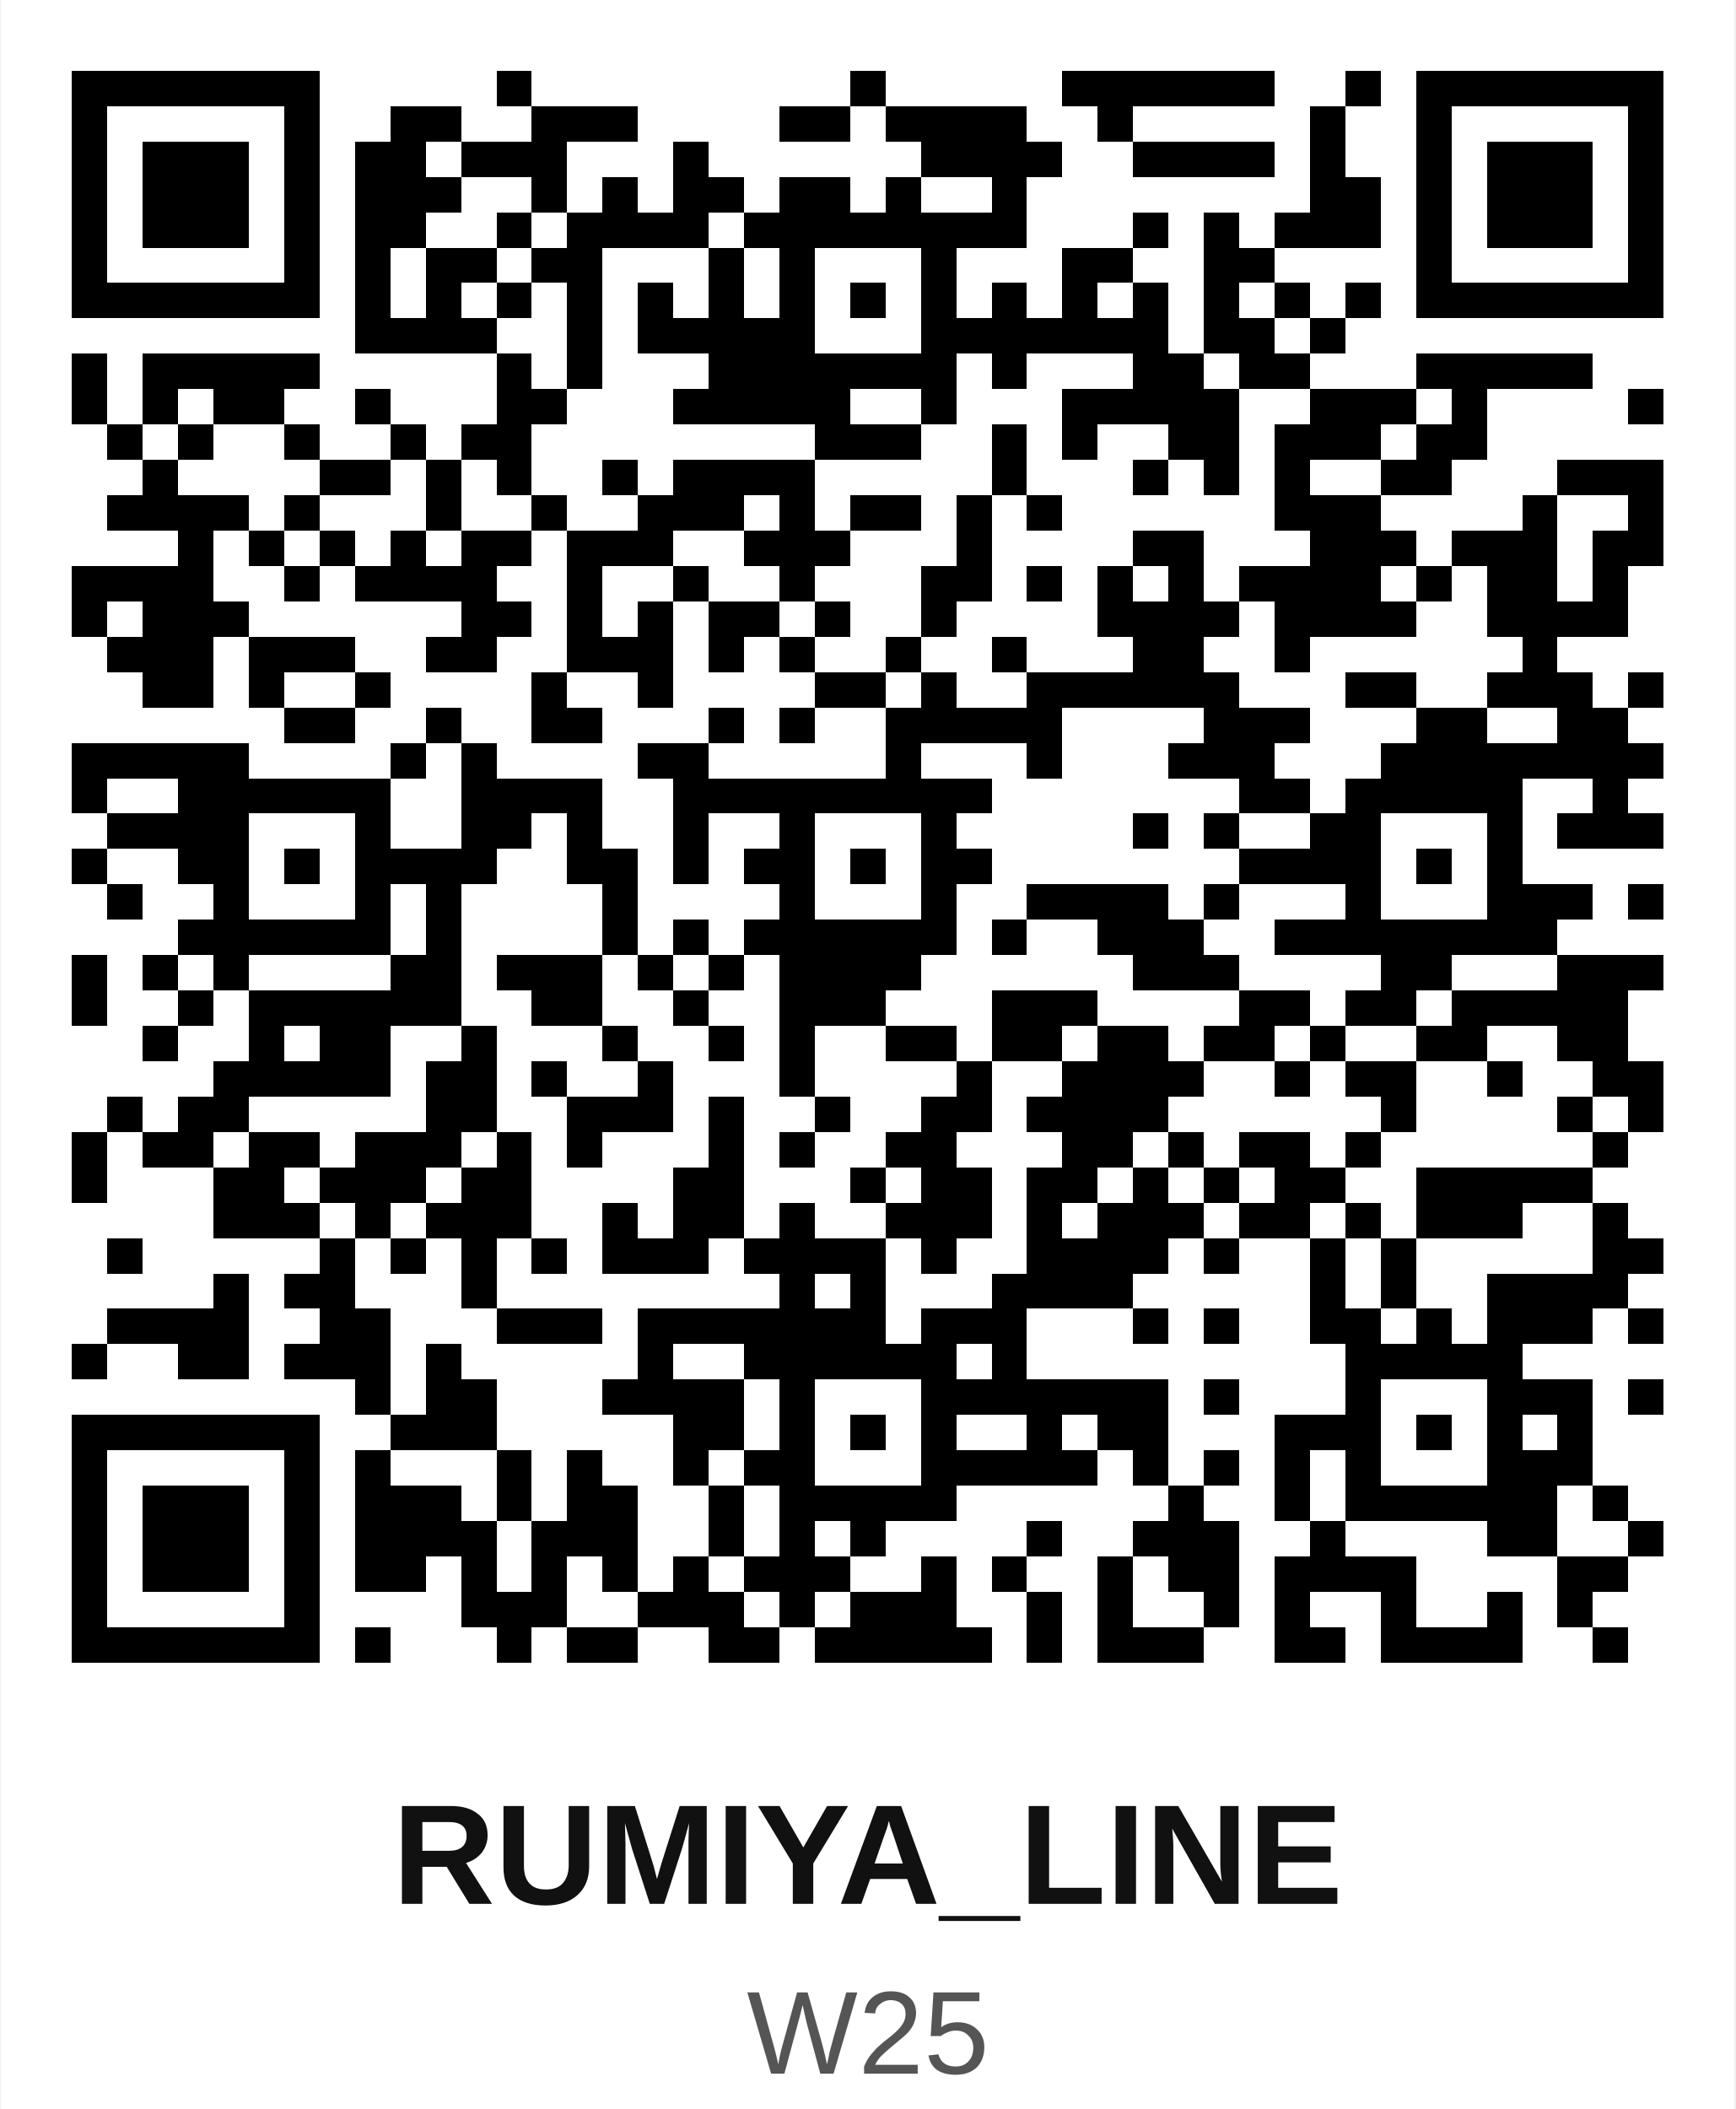
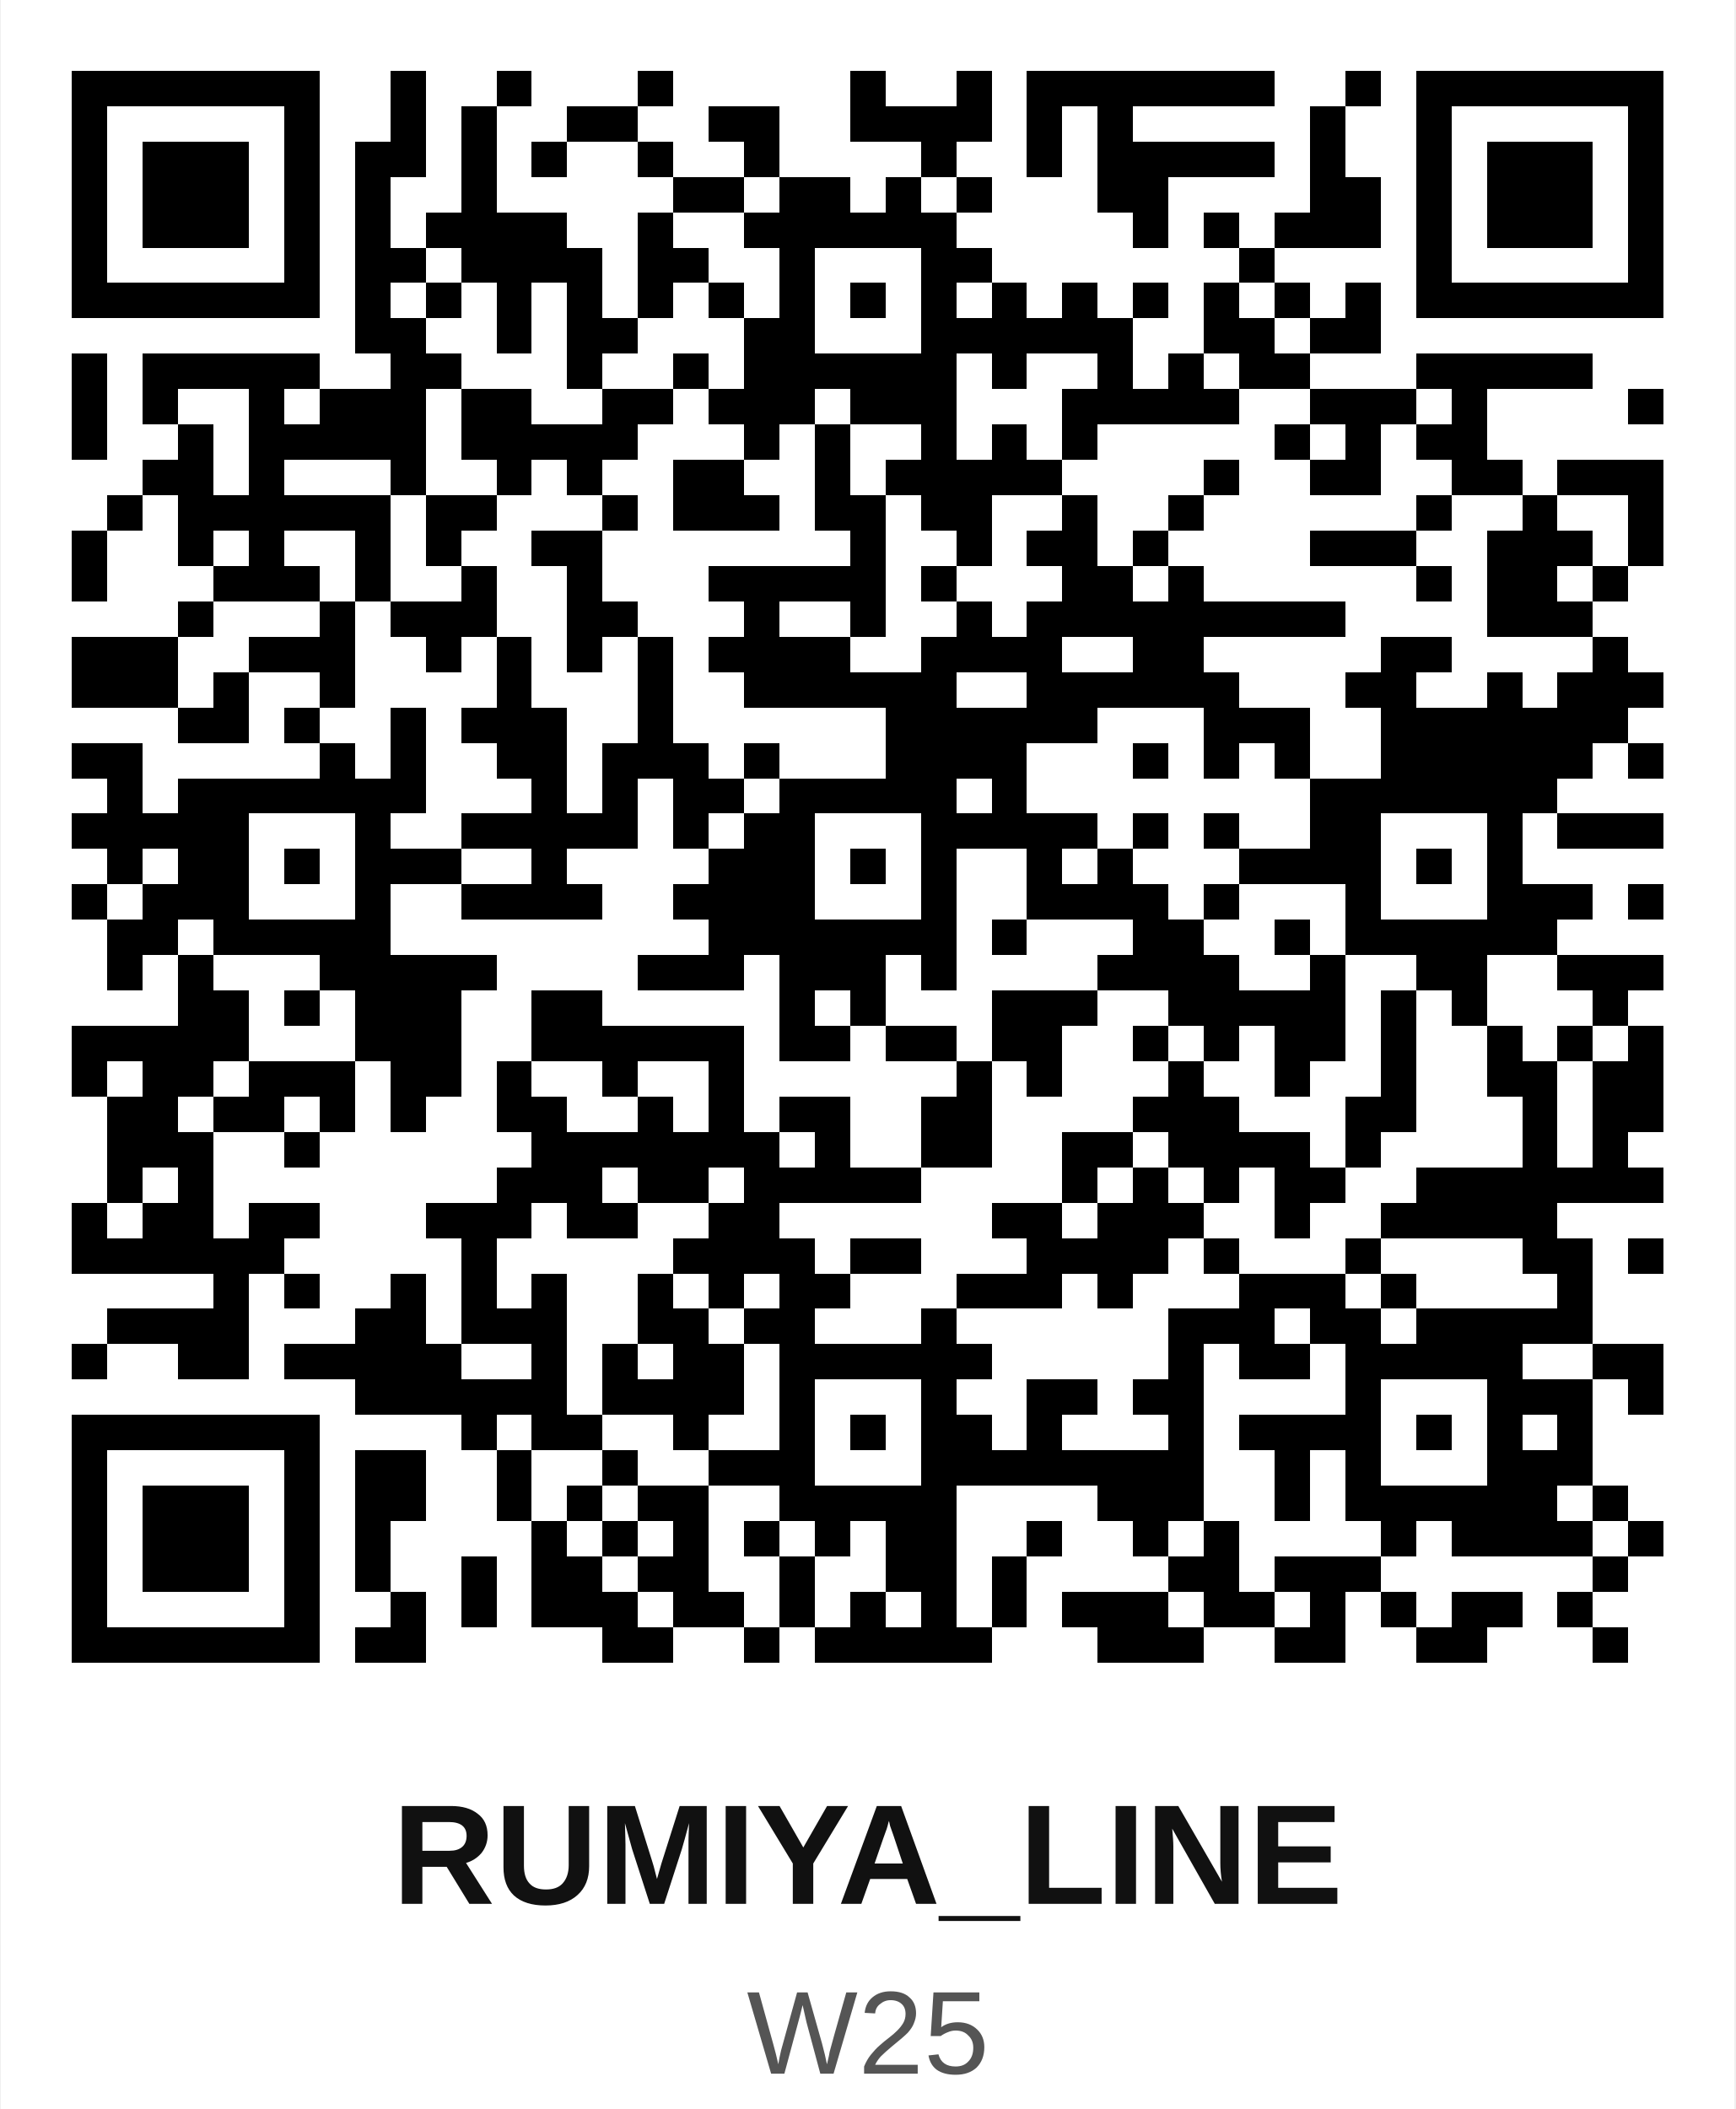
<svg xmlns="http://www.w3.org/2000/svg" width="200" height="243" viewBox="0 0 49.00 59.62" shape-rendering="crispEdges">
  <path fill="#ffffff" d="M0 0h49v49H0z" />
-   <path stroke="#000000" d="M2 2.5h7m5 0h1m9 0h1m5 0h6m2 0h1m1 0h7M2 3.5h1m5 0h1m2 0h2m2 0h3m4 0h2m1 0h4m2 0h1m5 0h1m2 0h1m5 0h1M2 4.5h1m1 0h3m1 0h1m1 0h2m1 0h3m3 0h1m6 0h4m2 0h4m1 0h1m2 0h1m1 0h3m1 0h1M2 5.5h1m1 0h3m1 0h1m1 0h3m2 0h1m1 0h1m1 0h2m1 0h2m1 0h1m2 0h1m8 0h2m1 0h1m1 0h3m1 0h1M2 6.5h1m1 0h3m1 0h1m1 0h2m2 0h1m1 0h4m1 0h8m3 0h1m1 0h1m1 0h3m1 0h1m1 0h3m1 0h1M2 7.5h1m5 0h1m1 0h1m1 0h2m1 0h2m3 0h1m1 0h1m3 0h1m3 0h2m2 0h2m4 0h1m5 0h1M2 8.5h7m1 0h1m1 0h1m1 0h1m1 0h1m1 0h1m1 0h1m1 0h1m1 0h1m1 0h1m1 0h1m1 0h1m1 0h1m1 0h1m1 0h1m1 0h1m1 0h7M10 9.5h4m2 0h1m1 0h5m3 0h7m1 0h2m1 0h1M2 10.5h1m1 0h5m5 0h1m1 0h1m3 0h7m1 0h1m3 0h2m1 0h2m3 0h5M2 11.5h1m1 0h1m1 0h2m2 0h1m3 0h2m3 0h5m2 0h1m3 0h5m2 0h3m1 0h1m4 0h1M3 12.5h1m1 0h1m2 0h1m2 0h1m1 0h2m8 0h3m2 0h1m1 0h1m2 0h2m1 0h3m1 0h2M4 13.5h1m4 0h2m1 0h1m1 0h1m2 0h1m1 0h4m5 0h1m3 0h1m1 0h1m1 0h1m2 0h2m3 0h3M3 14.5h4m1 0h1m3 0h1m2 0h1m2 0h3m1 0h1m1 0h2m1 0h1m1 0h1m6 0h3m4 0h1m2 0h1M5 15.5h1m1 0h1m1 0h1m1 0h1m1 0h2m1 0h3m2 0h3m3 0h1m4 0h2m3 0h3m1 0h3m1 0h2M2 16.5h4m2 0h1m1 0h4m2 0h1m2 0h1m2 0h1m3 0h2m1 0h1m1 0h1m1 0h1m1 0h4m1 0h1m1 0h2m1 0h1M2 17.5h1m1 0h3m6 0h2m1 0h1m1 0h1m1 0h2m1 0h1m2 0h1m4 0h4m1 0h4m2 0h4M3 18.5h3m1 0h3m2 0h2m2 0h3m1 0h1m1 0h1m2 0h1m2 0h1m3 0h2m2 0h1m6 0h1M4 19.5h2m1 0h1m2 0h1m4 0h1m2 0h1m4 0h2m1 0h1m2 0h6m3 0h2m2 0h3m1 0h1M8 20.5h2m2 0h1m2 0h2m3 0h1m1 0h1m2 0h5m4 0h3m3 0h2m2 0h2M2 21.5h5m4 0h1m1 0h1m4 0h2m5 0h1m3 0h1m3 0h3m3 0h8M2 22.5h1m2 0h6m2 0h4m2 0h9m7 0h2m1 0h5m2 0h1M3 23.5h4m3 0h1m2 0h2m1 0h1m2 0h1m2 0h1m3 0h1m5 0h1m1 0h1m2 0h2m3 0h1m1 0h3M2 24.5h1m2 0h2m1 0h1m1 0h4m2 0h2m1 0h1m1 0h2m1 0h1m1 0h2m7 0h4m1 0h1m1 0h1M3 25.5h1m2 0h1m3 0h1m1 0h1m4 0h1m4 0h1m3 0h1m2 0h4m1 0h1m3 0h1m3 0h3m1 0h1M5 26.5h6m1 0h1m4 0h1m1 0h1m1 0h6m1 0h1m2 0h3m2 0h8M2 27.5h1m1 0h1m1 0h1m4 0h2m1 0h3m1 0h1m1 0h1m1 0h4m6 0h3m4 0h2m3 0h3M2 28.5h1m2 0h1m1 0h6m2 0h2m2 0h1m2 0h3m3 0h3m4 0h2m1 0h2m1 0h5M4 29.5h1m2 0h1m1 0h2m2 0h1m3 0h1m2 0h1m1 0h1m2 0h2m1 0h2m1 0h2m1 0h2m1 0h1m2 0h2m2 0h2M6 30.5h5m1 0h2m1 0h1m2 0h1m3 0h1m4 0h1m2 0h4m2 0h1m1 0h2m2 0h1m2 0h2M3 31.5h1m1 0h2m5 0h2m2 0h3m1 0h1m2 0h1m2 0h2m1 0h4m6 0h1m4 0h1m1 0h1M2 32.5h1m1 0h2m1 0h2m1 0h3m1 0h1m1 0h1m3 0h1m1 0h1m2 0h2m3 0h2m1 0h1m1 0h2m1 0h1m6 0h1M2 33.5h1m3 0h2m1 0h3m1 0h2m4 0h2m3 0h1m1 0h2m1 0h2m1 0h1m1 0h1m1 0h2m2 0h5M6 34.5h3m1 0h1m1 0h3m2 0h1m1 0h2m1 0h1m2 0h3m1 0h1m1 0h3m1 0h2m1 0h1m1 0h3m2 0h1M3 35.5h1m5 0h1m1 0h1m1 0h1m1 0h1m1 0h3m1 0h4m1 0h1m2 0h4m1 0h1m2 0h1m1 0h1m5 0h2M6 36.5h1m1 0h2m3 0h1m8 0h1m1 0h1m3 0h4m5 0h1m1 0h1m2 0h4M3 37.5h4m2 0h2m3 0h3m1 0h7m1 0h3m3 0h1m1 0h1m2 0h2m1 0h1m1 0h3m1 0h1M2 38.5h1m2 0h2m1 0h3m1 0h1m5 0h1m2 0h6m1 0h1m9 0h5M10 39.5h1m1 0h2m3 0h4m1 0h1m3 0h7m1 0h1m3 0h1m3 0h3m1 0h1M2 40.5h7m2 0h3m5 0h2m1 0h1m1 0h1m1 0h1m2 0h1m1 0h2m3 0h3m1 0h1m1 0h1m1 0h1M2 41.5h1m5 0h1m1 0h1m3 0h1m1 0h1m2 0h1m1 0h2m3 0h5m1 0h1m1 0h1m1 0h1m1 0h1m3 0h3M2 42.5h1m1 0h3m1 0h1m1 0h3m1 0h1m1 0h2m2 0h1m1 0h5m6 0h1m2 0h1m1 0h6m1 0h1M2 43.5h1m1 0h3m1 0h1m1 0h4m1 0h3m2 0h1m1 0h1m1 0h1m4 0h1m2 0h3m2 0h1m4 0h2m2 0h1M2 44.5h1m1 0h3m1 0h1m1 0h2m1 0h1m1 0h1m1 0h1m1 0h1m1 0h3m2 0h1m1 0h1m2 0h1m1 0h2m1 0h4m4 0h2M2 45.5h1m5 0h1m4 0h3m2 0h3m1 0h1m1 0h3m2 0h1m1 0h1m2 0h1m1 0h1m2 0h1m2 0h1m1 0h1M2 46.5h7m1 0h1m3 0h1m1 0h2m2 0h2m1 0h5m1 0h1m1 0h3m2 0h2m1 0h4m2 0h1" />
+   <path stroke="#000000" d="M2 2.5h7m2 0h1m2 0h1m3 0h1m5 0h1m2 0h1m1 0h7m2 0h1m1 0h7M2 3.5h1m5 0h1m2 0h1m1 0h1m2 0h2m2 0h2m2 0h4m1 0h1m1 0h1m5 0h1m2 0h1m5 0h1M2 4.5h1m1 0h3m1 0h1m1 0h2m1 0h1m1 0h1m2 0h1m2 0h1m4 0h1m2 0h1m1 0h5m1 0h1m2 0h1m1 0h3m1 0h1M2 5.5h1m1 0h3m1 0h1m1 0h1m2 0h1m5 0h2m1 0h2m1 0h1m1 0h1m3 0h2m4 0h2m1 0h1m1 0h3m1 0h1M2 6.5h1m1 0h3m1 0h1m1 0h1m1 0h4m2 0h1m2 0h6m5 0h1m1 0h1m1 0h3m1 0h1m1 0h3m1 0h1M2 7.5h1m5 0h1m1 0h2m1 0h4m1 0h2m2 0h1m3 0h2m7 0h1m4 0h1m5 0h1M2 8.5h7m1 0h1m1 0h1m1 0h1m1 0h1m1 0h1m1 0h1m1 0h1m1 0h1m1 0h1m1 0h1m1 0h1m1 0h1m1 0h1m1 0h1m1 0h1m1 0h7M10 9.5h2m2 0h1m1 0h2m3 0h2m3 0h6m2 0h2m1 0h2M2 10.5h1m1 0h5m2 0h2m3 0h1m2 0h1m1 0h6m1 0h1m2 0h1m1 0h1m1 0h2m3 0h5M2 11.5h1m1 0h1m2 0h1m1 0h3m1 0h2m2 0h2m1 0h3m1 0h3m3 0h5m2 0h3m1 0h1m4 0h1M2 12.5h1m2 0h1m1 0h5m1 0h5m3 0h1m1 0h1m2 0h1m1 0h1m1 0h1m5 0h1m1 0h1m1 0h2M4 13.5h2m1 0h1m3 0h1m2 0h1m1 0h1m2 0h2m2 0h1m1 0h5m4 0h1m2 0h2m2 0h2m1 0h3M3 14.5h1m1 0h6m1 0h2m3 0h1m1 0h3m1 0h2m1 0h2m2 0h1m2 0h1m6 0h1m2 0h1m2 0h1M2 15.5h1m2 0h1m1 0h1m2 0h1m1 0h1m2 0h2m7 0h1m2 0h1m1 0h2m1 0h1m4 0h3m2 0h3m1 0h1M2 16.5h1m3 0h3m1 0h1m2 0h1m2 0h1m3 0h5m1 0h1m3 0h2m1 0h1m6 0h1m1 0h2m1 0h1M5 17.5h1m3 0h1m1 0h3m2 0h2m3 0h1m2 0h1m2 0h1m1 0h9m4 0h3M2 18.5h3m2 0h3m2 0h1m1 0h1m1 0h1m1 0h1m1 0h4m2 0h4m2 0h2m5 0h2m4 0h1M2 19.5h3m1 0h1m2 0h1m4 0h1m3 0h1m2 0h6m2 0h6m3 0h2m2 0h1m1 0h3M5 20.5h2m1 0h1m2 0h1m1 0h3m2 0h1m6 0h6m3 0h3m2 0h7M2 21.5h2m5 0h1m1 0h1m2 0h2m1 0h3m1 0h1m3 0h4m3 0h1m1 0h1m1 0h1m2 0h6m1 0h1M3 22.5h1m1 0h7m3 0h1m1 0h1m1 0h2m1 0h5m1 0h1m8 0h7M2 23.5h5m3 0h1m2 0h5m1 0h1m1 0h2m3 0h5m1 0h1m1 0h1m2 0h2m3 0h1m1 0h3M3 24.5h1m1 0h2m1 0h1m1 0h3m2 0h1m4 0h3m1 0h1m1 0h1m2 0h1m1 0h1m3 0h4m1 0h1m1 0h1M2 25.5h1m1 0h3m3 0h1m2 0h4m2 0h4m3 0h1m2 0h4m1 0h1m3 0h1m3 0h3m1 0h1M3 26.5h2m1 0h5m9 0h7m1 0h1m3 0h2m2 0h1m1 0h6M3 27.5h1m1 0h1m3 0h5m4 0h3m1 0h3m1 0h1m4 0h4m2 0h1m2 0h2m2 0h3M5 28.5h2m1 0h1m1 0h3m2 0h2m5 0h1m1 0h1m3 0h3m2 0h5m1 0h1m1 0h1m3 0h1M2 29.5h5m3 0h3m2 0h6m1 0h2m1 0h2m1 0h2m2 0h1m1 0h1m1 0h2m1 0h1m2 0h1m1 0h1m1 0h1M2 30.5h1m1 0h2m1 0h3m1 0h2m1 0h1m2 0h1m2 0h1m6 0h1m1 0h1m3 0h1m2 0h1m2 0h1m2 0h2m1 0h2M3 31.5h2m1 0h2m1 0h1m1 0h1m2 0h2m2 0h1m1 0h1m1 0h2m2 0h2m4 0h3m3 0h2m3 0h1m1 0h2M3 32.5h3m2 0h1m6 0h7m1 0h1m2 0h2m2 0h2m1 0h4m1 0h1m4 0h1m1 0h1M3 33.5h1m1 0h1m8 0h3m1 0h2m1 0h5m4 0h1m1 0h1m1 0h1m1 0h2m2 0h7M2 34.5h1m1 0h2m1 0h2m3 0h3m1 0h2m2 0h2m6 0h2m1 0h3m2 0h1m2 0h5M2 35.5h6m5 0h1m5 0h4m1 0h2m3 0h4m1 0h1m3 0h1m4 0h2m1 0h1M6 36.5h1m1 0h1m2 0h1m1 0h1m1 0h1m2 0h1m1 0h1m1 0h2m3 0h3m1 0h1m3 0h3m1 0h1m4 0h1M3 37.5h4m3 0h2m1 0h3m2 0h2m1 0h2m3 0h1m6 0h3m1 0h2m1 0h5M2 38.5h1m2 0h2m1 0h5m2 0h1m1 0h1m1 0h2m1 0h6m5 0h1m1 0h2m1 0h5m2 0h2M10 39.5h6m1 0h4m1 0h1m3 0h1m2 0h2m1 0h2m4 0h1m3 0h3m1 0h1M2 40.5h7m4 0h1m1 0h2m2 0h1m2 0h1m1 0h1m1 0h2m1 0h1m3 0h1m1 0h4m1 0h1m1 0h1m1 0h1M2 41.5h1m5 0h1m1 0h2m2 0h1m2 0h1m2 0h3m3 0h8m2 0h1m1 0h1m3 0h3M2 42.5h1m1 0h3m1 0h1m1 0h2m2 0h1m1 0h1m1 0h2m2 0h5m4 0h3m2 0h1m1 0h6m1 0h1M2 43.5h1m1 0h3m1 0h1m1 0h1m4 0h1m1 0h1m1 0h1m1 0h1m1 0h1m1 0h2m2 0h1m2 0h1m1 0h1m4 0h1m1 0h4m1 0h1M2 44.5h1m1 0h3m1 0h1m1 0h1m2 0h1m1 0h2m1 0h2m2 0h1m2 0h2m1 0h1m4 0h2m1 0h3m6 0h1M2 45.5h1m5 0h1m2 0h1m1 0h1m1 0h3m1 0h2m1 0h1m1 0h1m1 0h1m1 0h1m1 0h3m1 0h2m1 0h1m1 0h1m1 0h2m1 0h1M2 46.5h7m1 0h2m5 0h2m2 0h1m1 0h5m3 0h3m2 0h2m2 0h2m3 0h1" />
  <rect x="0" y="49.00" width="49.00" height="10.62" fill="#ffffff" />
  <text x="24.50" y="53.82" text-anchor="middle" font-family="Arial,Helvetica,sans-serif" font-size="4.02" font-weight="bold" fill="#111111">RUMIYA_LINE</text>
  <text x="24.50" y="58.62" text-anchor="middle" font-family="Arial,Helvetica,sans-serif" font-size="3.33" font-weight="normal" fill="#555555">W25</text>
</svg>
